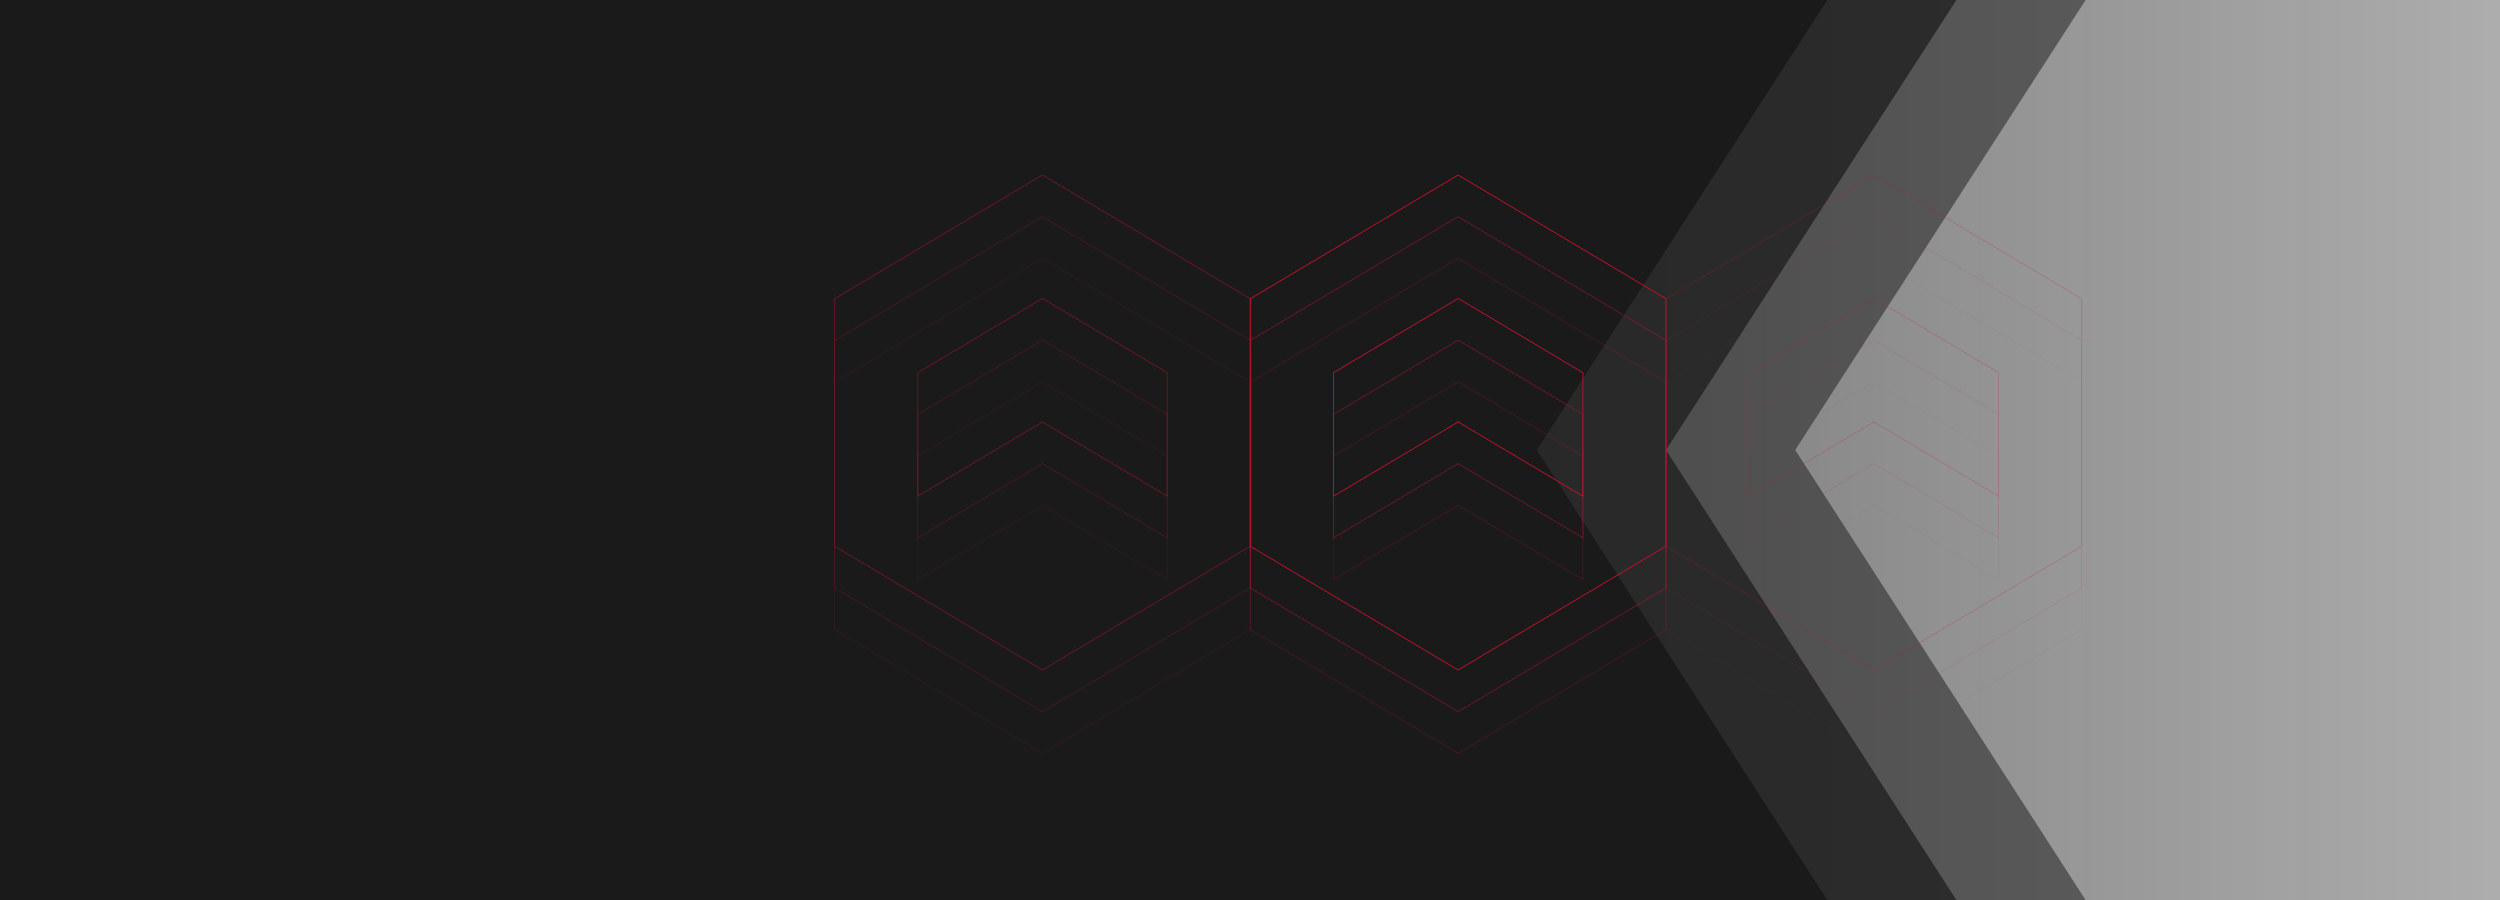
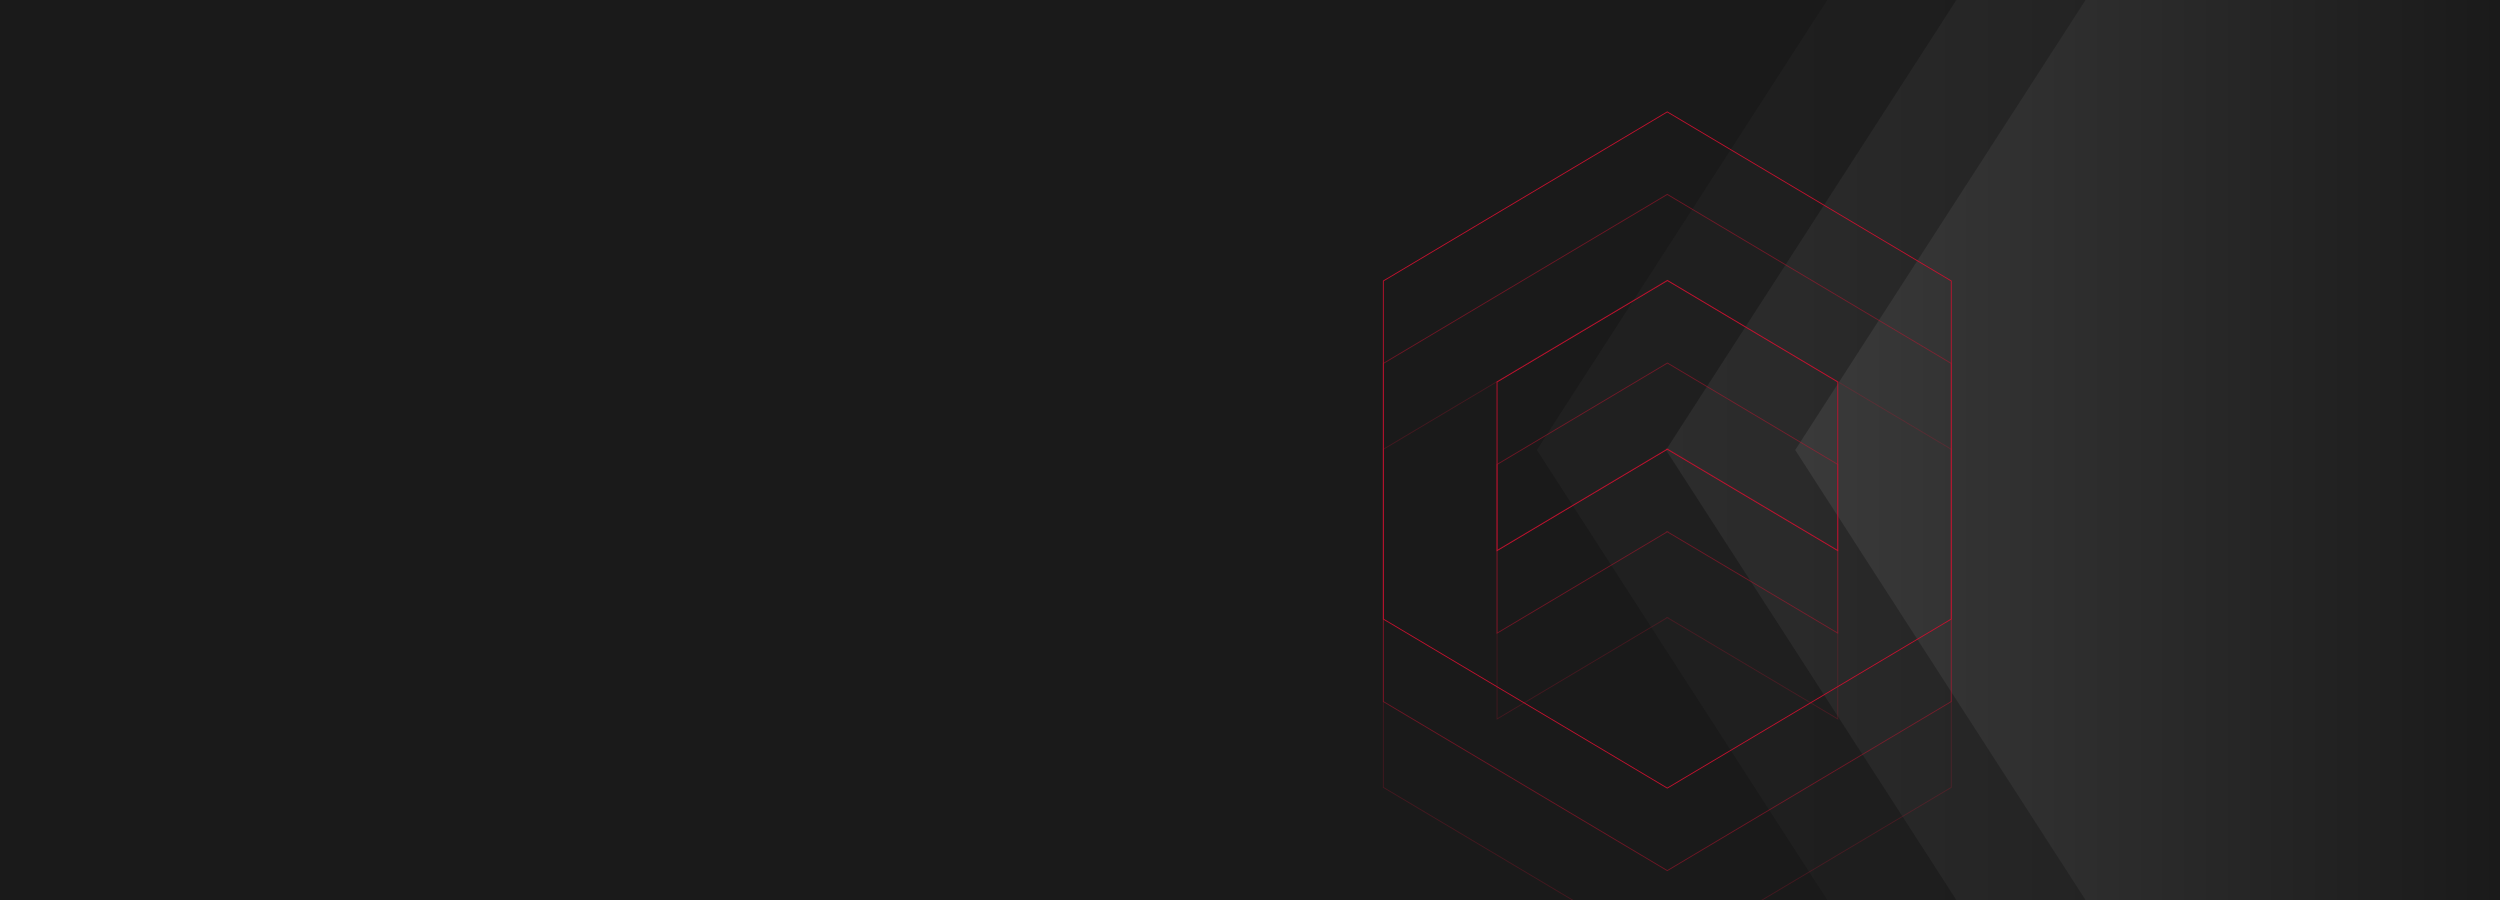
<svg xmlns="http://www.w3.org/2000/svg" viewBox="0 0 3000 1080">
  <defs>
-     <style>.cls-1{fill:url(#linear-gradient);opacity:.6;}.cls-1,.cls-2,.cls-3,.cls-4,.cls-5{stroke-width:0px;}.cls-6,.cls-3,.cls-7{opacity:.5;}.cls-6,.cls-8,.cls-9{fill:none;stroke:#c8102e;stroke-miterlimit:10;}.cls-2{opacity:.7;}.cls-2,.cls-3,.cls-5{fill:#1a1a1a;}.cls-9,.cls-10{opacity:.25;}</style>
+     <style>.cls-1,.cls-2{opacity:.5;}.cls-1,.cls-3,.cls-4{fill:none;stroke:#c8102e;stroke-miterlimit:10;}.cls-5{opacity:.7;}.cls-5,.cls-6,.cls-2,.cls-7,.cls-8{stroke-width:0px;}.cls-5,.cls-2,.cls-8{fill:#1a1a1a;}.cls-6{fill:url(#linear-gradient);}.cls-4{opacity:.25;}</style>
    <linearGradient id="linear-gradient" x1="1667" y1="540" x2="3000" y2="540" gradientUnits="userSpaceOnUse">
-       <stop offset="0" stop-color="#1a1a1a" />
-       <stop offset="1" stop-color="#1a1a1a" stop-opacity=".6" />
+       <stop offset="0" stop-color="#4d4d4d" />
+       <stop offset="1" stop-color="#1a1a1a" />
    </linearGradient>
  </defs>
  <g id="Layer_2">
-     <rect class="cls-1" x="1667" width="1333" height="1080" />
-     <rect class="cls-5" width="1351" height="1080" />
-     <polygon class="cls-3" points="2154.25 540.01 2502.72 0 1180 0 1179.98 1080 2502.7 1080 2154.25 540.01" />
-     <polygon class="cls-2" points="1999.21 540.01 2347.68 0 1024.96 0 1024.94 1080 2347.66 1080 1999.21 540.01" />
-     <rect class="cls-4" x="881" width="960" height="1080" />
-     <polygon class="cls-5" points="1844.27 540.01 2192.73 0 870.02 0 870 1080 2192.72 1080 1844.27 540.01" />
+     <rect class="cls-6" x="1667" width="1333" height="1080" />
+     <rect class="cls-8" width="1351" height="1080" />
+     <polygon class="cls-2" points="2154.25 540.01 2502.72 0 1180 0 1179.98 1080 2502.7 1080 2154.25 540.01" />
+     <polygon class="cls-5" points="1999.21 540.01 2347.68 0 1024.96 0 1024.94 1080 2347.66 1080 1999.21 540.01" />
+     <rect class="cls-7" x="881" width="960" height="1080" />
+     <polygon class="cls-8" points="1844.27 540.01 2192.73 0 870.02 0 870 1080 2192.72 1080 1844.27 540.01" />
  </g>
  <g id="Layer_1">
-     <path class="cls-8" d="m1749.74,506.35l-149.54,89.06v-148.18s149.65-89.08,149.65-89.08l149.65,89.08v148.18s-149.77-89.06-149.77-89.06Zm-249.42,149.15l249.39,148.49,249.45-148.49v-296.99s-249.45-148.49-249.45-148.49l-249.39,148.49v296.99Z" />
-     <path class="cls-6" d="m1749.74,556.35l-149.54,89.06v-148.18s149.65-89.08,149.65-89.08l149.65,89.08v148.18s-149.77-89.06-149.77-89.06Zm-249.42,149.15l249.39,148.49,249.45-148.49v-296.99s-249.45-148.49-249.45-148.49l-249.39,148.49v296.99Z" />
-     <path class="cls-9" d="m1749.74,606.35l-149.54,89.06v-148.18s149.65-89.08,149.65-89.08l149.65,89.08v148.18s-149.77-89.06-149.77-89.06Zm-249.42,149.15l249.39,148.49,249.45-148.49v-296.99s-249.45-148.49-249.45-148.49l-249.39,148.49v296.99Z" />
-     <g class="cls-10">
-       <path class="cls-8" d="m2248.58,506.35l-149.54,89.06v-148.18s149.65-89.08,149.65-89.08l149.65,89.08v148.18s-149.77-89.06-149.77-89.06Zm-249.42,149.15l249.39,148.49,249.45-148.49v-296.99s-249.45-148.49-249.45-148.49l-249.39,148.49v296.99Z" />
-       <path class="cls-6" d="m2248.58,556.35l-149.54,89.06v-148.18s149.65-89.08,149.65-89.08l149.65,89.08v148.18s-149.77-89.06-149.77-89.06Zm-249.42,149.15l249.39,148.49,249.45-148.49v-296.99s-249.45-148.49-249.45-148.49l-249.39,148.49v296.99Z" />
-       <path class="cls-9" d="m2248.58,606.35l-149.54,89.06v-148.18s149.65-89.08,149.65-89.08l149.65,89.08v148.18s-149.77-89.06-149.77-89.06Zm-249.42,149.15l249.39,148.49,249.45-148.49v-296.99s-249.45-148.49-249.45-148.49l-249.39,148.49v296.99Z" />
-     </g>
-     <g class="cls-7">
-       <path class="cls-8" d="m1250.89,506.35l-149.54,89.06v-148.18s149.65-89.08,149.65-89.08l149.65,89.08v148.18s-149.77-89.06-149.77-89.06Zm-249.42,149.15l249.39,148.49,249.45-148.49v-296.99s-249.45-148.49-249.45-148.49l-249.39,148.49v296.99Z" />
-       <path class="cls-6" d="m1250.89,556.35l-149.54,89.06v-148.18s149.65-89.08,149.65-89.08l149.65,89.08v148.18s-149.77-89.06-149.77-89.06Zm-249.42,149.15l249.39,148.49,249.45-148.49v-296.99s-249.45-148.49-249.45-148.49l-249.39,148.49v296.99Z" />
-       <path class="cls-9" d="m1250.89,606.35l-149.54,89.06v-148.18s149.65-89.08,149.65-89.08l149.65,89.08v148.18s-149.77-89.06-149.77-89.06Zm-249.42,149.15l249.39,148.49,249.45-148.49v-296.99s-249.45-148.49-249.45-148.49l-249.39,148.49v296.99Z" />
-     </g>
+     <path class="cls-3" d="m2000.74,539.11l-204.3,121.67v-202.44s204.45-121.71,204.45-121.71l204.45,121.71v202.44s-204.61-121.67-204.61-121.67Zm-340.75,203.76l340.72,202.87,340.79-202.87v-405.74s-340.79-202.87-340.79-202.87l-340.72,202.87v405.74Z" />
+     <path class="cls-1" d="m2000.74,638.11l-204.3,121.67v-202.44s204.45-121.71,204.45-121.71l204.45,121.71v202.44s-204.61-121.67-204.61-121.67Zm-340.75,203.76l340.72,202.87,340.79-202.87v-405.74s-340.79-202.87-340.79-202.87l-340.72,202.87v405.74Z" />
+     <path class="cls-4" d="m2000.74,741.11l-204.3,121.67v-202.44s204.45-121.71,204.45-121.71l204.45,121.71v202.44s-204.61-121.67-204.61-121.67Zm-340.75,203.76l340.72,202.87,340.79-202.87v-405.74s-340.79-202.87-340.79-202.87l-340.72,202.87v405.74Z" />
  </g>
</svg>
